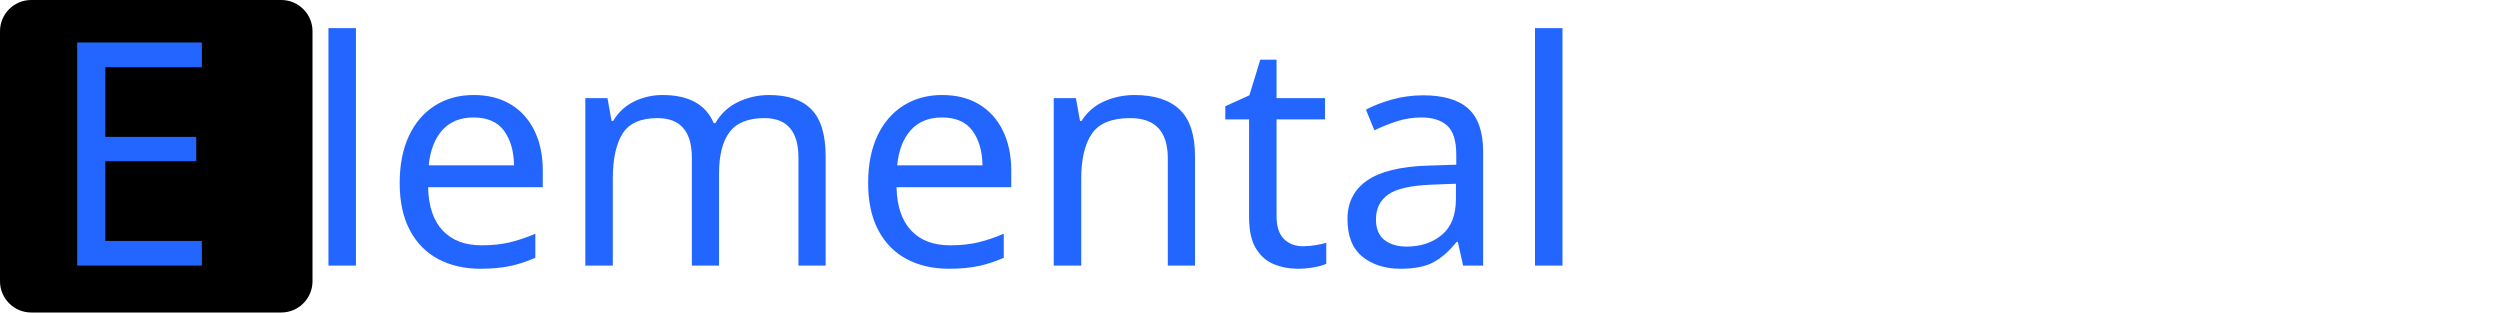
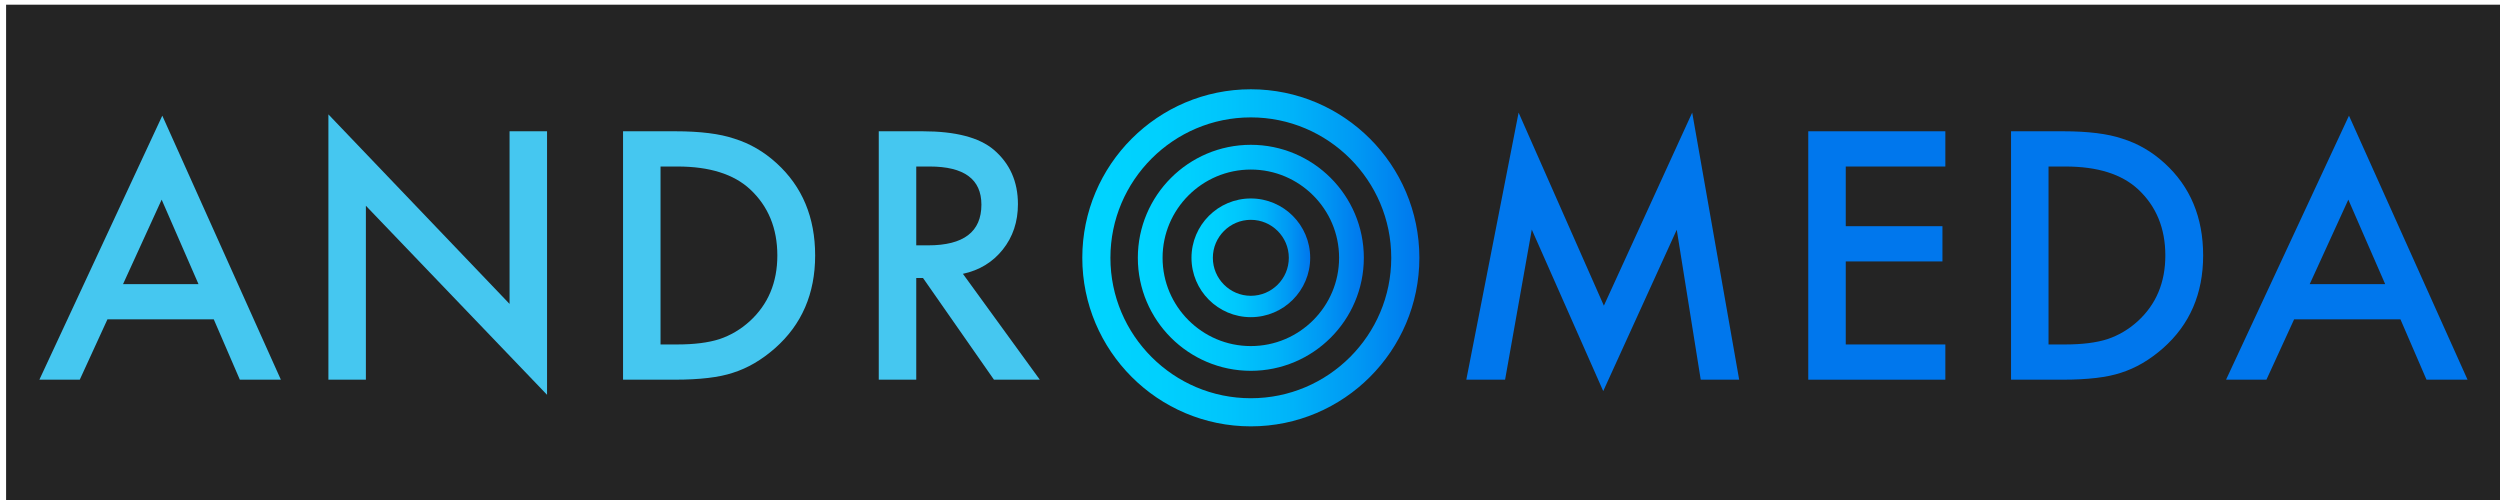
- <svg xmlns="http://www.w3.org/2000/svg" version="1.1" id="svg2" viewBox="0 0 800 100" height="100mm" width="800mm">
-   <defs id="defs4" />
-   <g id="layer1">
-     <rect y="0" x="0" ry="10" height="100" width="100" id="rect3340" />
-     <text x="15" y="85" fill="#26f" style="font-family:sans-serif;font-size:100px;">E lemental</text>
+ <svg xmlns="http://www.w3.org/2000/svg" version="1.1" id="Layer_1" x="0px" y="0px" width="2000px" height="400px" viewBox="0 0 2000 400" enable-background="new 0 0 2000 400" xml:space="preserve">
+   <rect x="4.876" y="3.754" fill="#242424" width="1995.86" height="396.585" />
+   <g>
+     <g>
+       <path fill="#45C7F0" d="M171.026,255.484H85.948L63.81,303.75H31.503l98.335-211.213l94.859,211.213h-32.821L171.026,255.484z     M158.798,227.297l-29.474-67.574l-30.891,67.574H158.798z" />
+       <path fill="#45C7F0" d="M262.719,303.75V91.506l144.928,151.622V105.021h29.989v210.826L292.708,164.614V303.75H262.719z" />
+       <path fill="#45C7F0" d="M498.438,303.75V105.021h41.702c19.993,0,35.781,1.975,47.366,5.921    c12.44,3.861,23.725,10.426,33.851,19.692c20.507,18.708,30.761,43.291,30.761,73.751c0,30.549-10.683,55.261-32.049,74.139    c-10.727,9.438-21.967,16.002-33.722,19.692c-10.985,3.69-26.559,5.533-46.722,5.533H498.438z M528.428,275.562h13.514    c13.471,0,24.668-1.415,33.594-4.248c8.923-3.002,16.99-7.765,24.197-14.286c14.757-13.47,22.138-31.019,22.138-52.643    c0-21.794-7.294-39.47-21.88-53.028c-13.128-12.099-32.479-18.148-58.048-18.148h-13.514V275.562z" />
+       <path fill="#45C7F0" d="M770.326,219.059l61.523,84.691h-36.682l-56.761-81.346h-5.407v81.346H703.01V105.021h35.139    c26.257,0,45.219,4.936,56.89,14.801c12.871,10.985,19.307,25.485,19.307,43.505c0,14.074-4.035,26.173-12.099,36.296    C794.18,209.75,783.539,216.229,770.326,219.059z M732.999,196.277h9.526c28.4,0,42.603-10.853,42.603-32.563    c0-20.336-13.816-30.504-41.445-30.504h-10.684V196.277z" />
+       <path fill="#0077ED" d="M1173.051,303.75l41.829-213.658l68.216,154.451l70.664-154.451l37.582,213.658h-30.762l-19.177-119.958    l-58.823,129.096l-57.145-129.225l-21.367,120.086H1173.051z" />
+       <path fill="#0077ED" d="M1556.271,133.209H1476.6v47.751h77.355v28.188H1476.6v66.414h79.671v28.188h-109.662V105.021h109.662    V133.209z" />
+       <path fill="#0077ED" d="M1608.835,303.75V105.021h41.704c19.992,0,35.78,1.975,47.364,5.921    c12.44,3.861,23.726,10.426,33.852,19.692c20.508,18.708,30.762,43.291,30.762,73.751c0,30.549-10.683,55.261-32.049,74.139    c-10.727,9.438-21.967,16.002-33.723,19.692c-10.984,3.69-26.559,5.533-46.722,5.533H1608.835z M1638.826,275.562h13.513    c13.472,0,24.669-1.415,33.594-4.248c8.925-3.002,16.99-7.765,24.198-14.286c14.759-13.47,22.139-31.019,22.139-52.643    c0-21.794-7.296-39.47-21.881-53.028c-13.13-12.099-32.479-18.148-58.05-18.148h-13.513V275.562z" />
+       <path fill="#0077ED" d="M1920.367,255.484h-85.078l-22.138,48.266h-32.307l98.337-211.213l94.858,211.213h-32.822    L1920.367,255.484z M1908.14,227.297l-29.474-67.574l-30.892,67.574H1908.14z" />
+     </g>
+     <g>
+       <g>
+         <linearGradient id="SVGID_1_" gradientUnits="userSpaceOnUse" x1="865.839" y1="206.252" x2="1135.501" y2="206.252">
+           <stop offset="0.005" style="stop-color:#00D4FF" />
+           <stop offset="0.226" style="stop-color:#00D0FE" />
+           <stop offset="0.428" style="stop-color:#00C5FC" />
+           <stop offset="0.623" style="stop-color:#00B3F9" />
+           <stop offset="0.813" style="stop-color:#0099F4" />
+           <stop offset="0.998" style="stop-color:#0077ED" />
+           <stop offset="1" style="stop-color:#0077ED" />
+         </linearGradient>
+         <path fill="url(#SVGID_1_)" d="M865.839,206.254c0.021-74.377,60.452-134.812,134.83-134.835l0,0     c74.38,0.023,134.812,60.46,134.832,134.835l0,0c-0.021,74.377-60.452,134.812-134.832,134.832l0,0v-11.248v-11.251     c30.99-0.002,59.011-12.576,79.392-32.943l0,0c20.365-20.383,32.939-48.4,32.942-79.39l0,0     c-0.003-30.989-12.577-59.01-32.942-79.393l0,0c-20.381-20.368-48.401-32.939-79.392-32.944l0,0     c-30.988,0.005-59.01,12.576-79.389,32.944l0,0c-20.368,20.383-32.94,48.405-32.944,79.393l0,0     c0.003,30.989,12.576,59.007,32.944,79.39l0,0c20.379,20.367,48.4,32.941,79.389,32.943l0,0v11.251v11.248     C926.292,341.063,865.86,280.631,865.839,206.254L865.839,206.254z" />
+       </g>
+       <g>
+         <linearGradient id="SVGID_2_" gradientUnits="userSpaceOnUse" x1="910.266" y1="206.252" x2="1091.074" y2="206.252">
+           <stop offset="0.005" style="stop-color:#00D4FF" />
+           <stop offset="0.226" style="stop-color:#00D0FE" />
+           <stop offset="0.428" style="stop-color:#00C5FC" />
+           <stop offset="0.623" style="stop-color:#00B3F9" />
+           <stop offset="0.813" style="stop-color:#0099F4" />
+           <stop offset="0.998" style="stop-color:#0077ED" />
+           <stop offset="1" style="stop-color:#0077ED" />
+         </linearGradient>
+         <path fill="url(#SVGID_2_)" d="M910.266,206.25c0.017-49.874,40.526-90.384,90.401-90.403l0,0     c49.879,0.019,90.388,40.528,90.407,90.403l0,0c-0.02,49.88-40.528,90.388-90.407,90.408l0,0v-9.901v-9.898     c19.482-0.004,37.081-7.898,49.901-20.707l0,0c12.807-12.82,20.703-30.419,20.707-49.901l0,0     c-0.004-19.48-7.9-37.077-20.707-49.897l0,0c-12.82-12.806-30.419-20.703-49.901-20.708l0,0     c-19.481,0.006-37.077,7.902-49.897,20.708l0,0c-12.808,12.821-20.703,30.417-20.707,49.897l0,0     c0.004,19.482,7.899,37.081,20.707,49.901l0,0c12.821,12.809,30.416,20.703,49.897,20.707l0,0v9.898v9.901     C950.792,296.638,910.283,256.127,910.266,206.25L910.266,206.25z" />
+       </g>
+       <g>
+         <linearGradient id="SVGID_3_" gradientUnits="userSpaceOnUse" x1="953.185" y1="206.253" x2="1048.154" y2="206.253">
+           <stop offset="0.005" style="stop-color:#00D4FF" />
+           <stop offset="0.226" style="stop-color:#00D0FE" />
+           <stop offset="0.428" style="stop-color:#00C5FC" />
+           <stop offset="0.623" style="stop-color:#00B3F9" />
+           <stop offset="0.813" style="stop-color:#0099F4" />
+           <stop offset="0.998" style="stop-color:#0077ED" />
+           <stop offset="1" style="stop-color:#0077ED" />
+         </linearGradient>
+         <path fill="url(#SVGID_3_)" d="M953.185,206.252c0.018-26.207,21.275-47.469,47.484-47.484l0,0     c26.211,0.015,47.469,21.279,47.485,47.484l0,0c-0.017,26.207-21.274,47.469-47.485,47.485l0,0v-8.549v-8.55     c8.396-0.004,15.942-3.395,21.475-8.91l0,0c5.522-5.536,8.908-13.083,8.912-21.477l0,0c-0.004-8.391-3.39-15.939-8.912-21.475     l0,0c-5.532-5.519-13.081-8.909-21.475-8.912l0,0c-8.392,0.003-15.938,3.393-21.473,8.912l0,0     c-5.522,5.536-8.911,13.084-8.913,21.475l0,0c0.002,8.394,3.391,15.94,8.913,21.477l0,0c5.535,5.519,13.081,8.906,21.473,8.91     l0,0v8.55v8.549C974.46,253.719,953.201,232.459,953.185,206.252L953.185,206.252z" />
+       </g>
+     </g>
  </g>
</svg>
